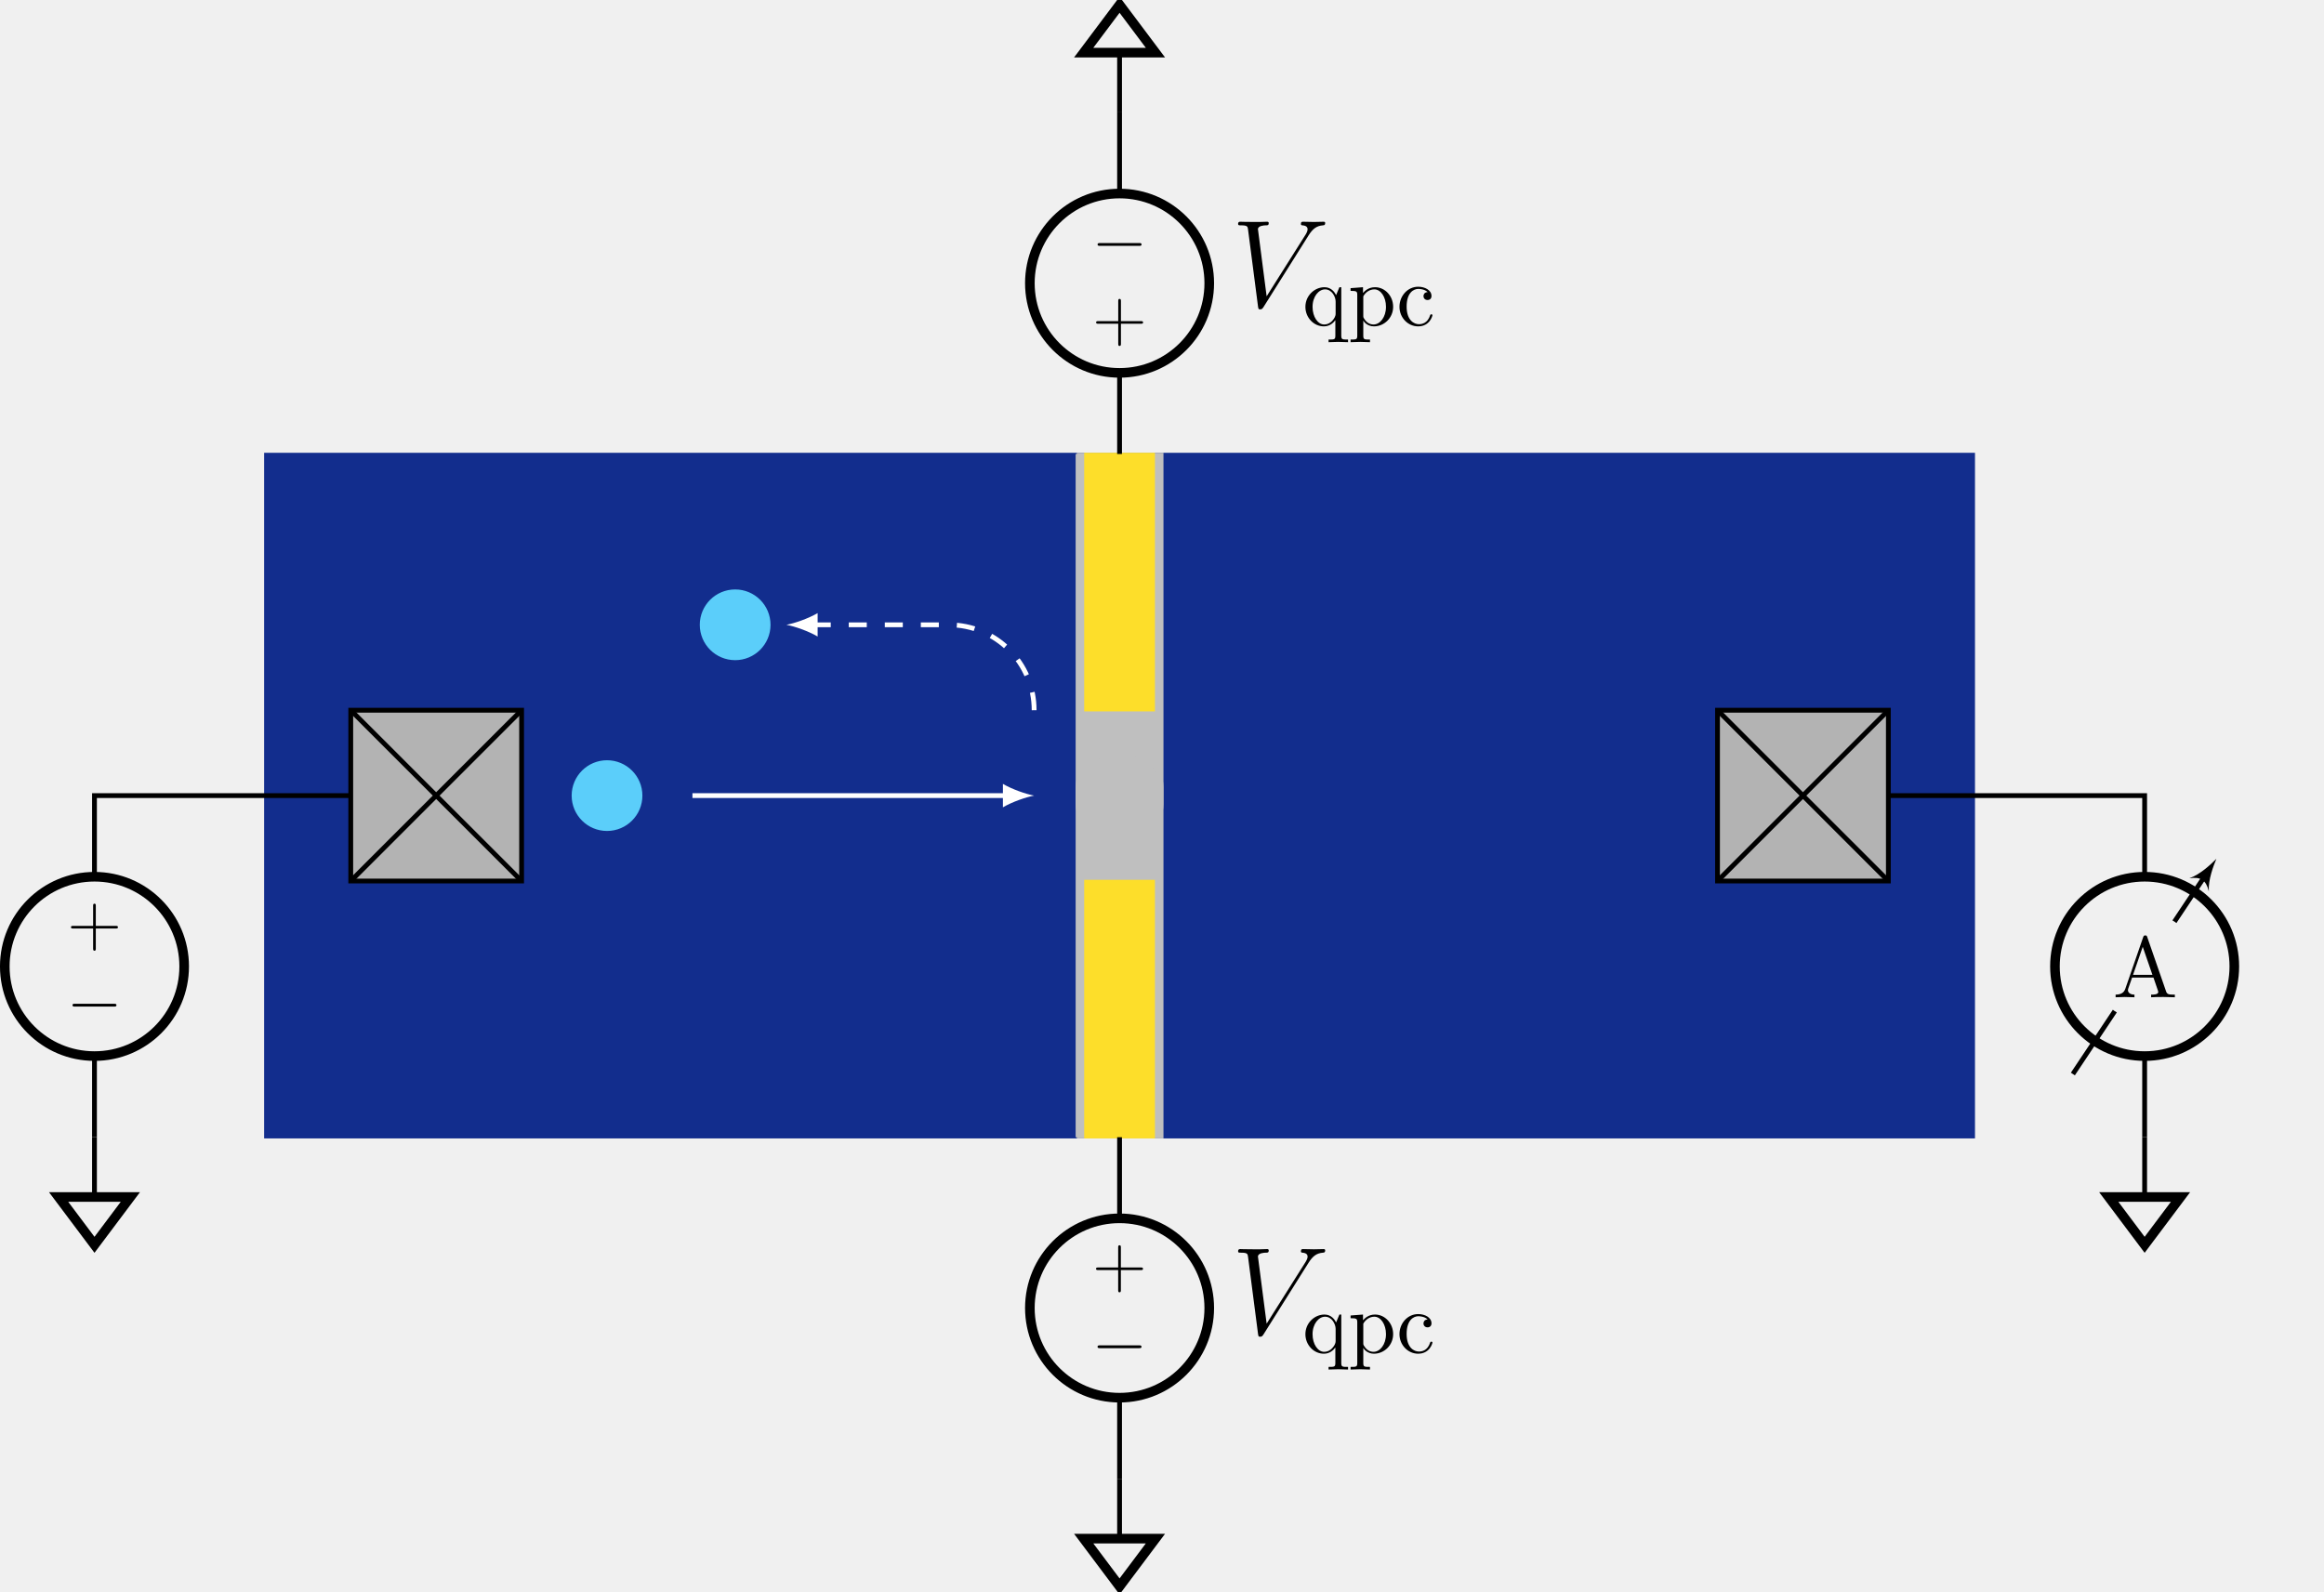
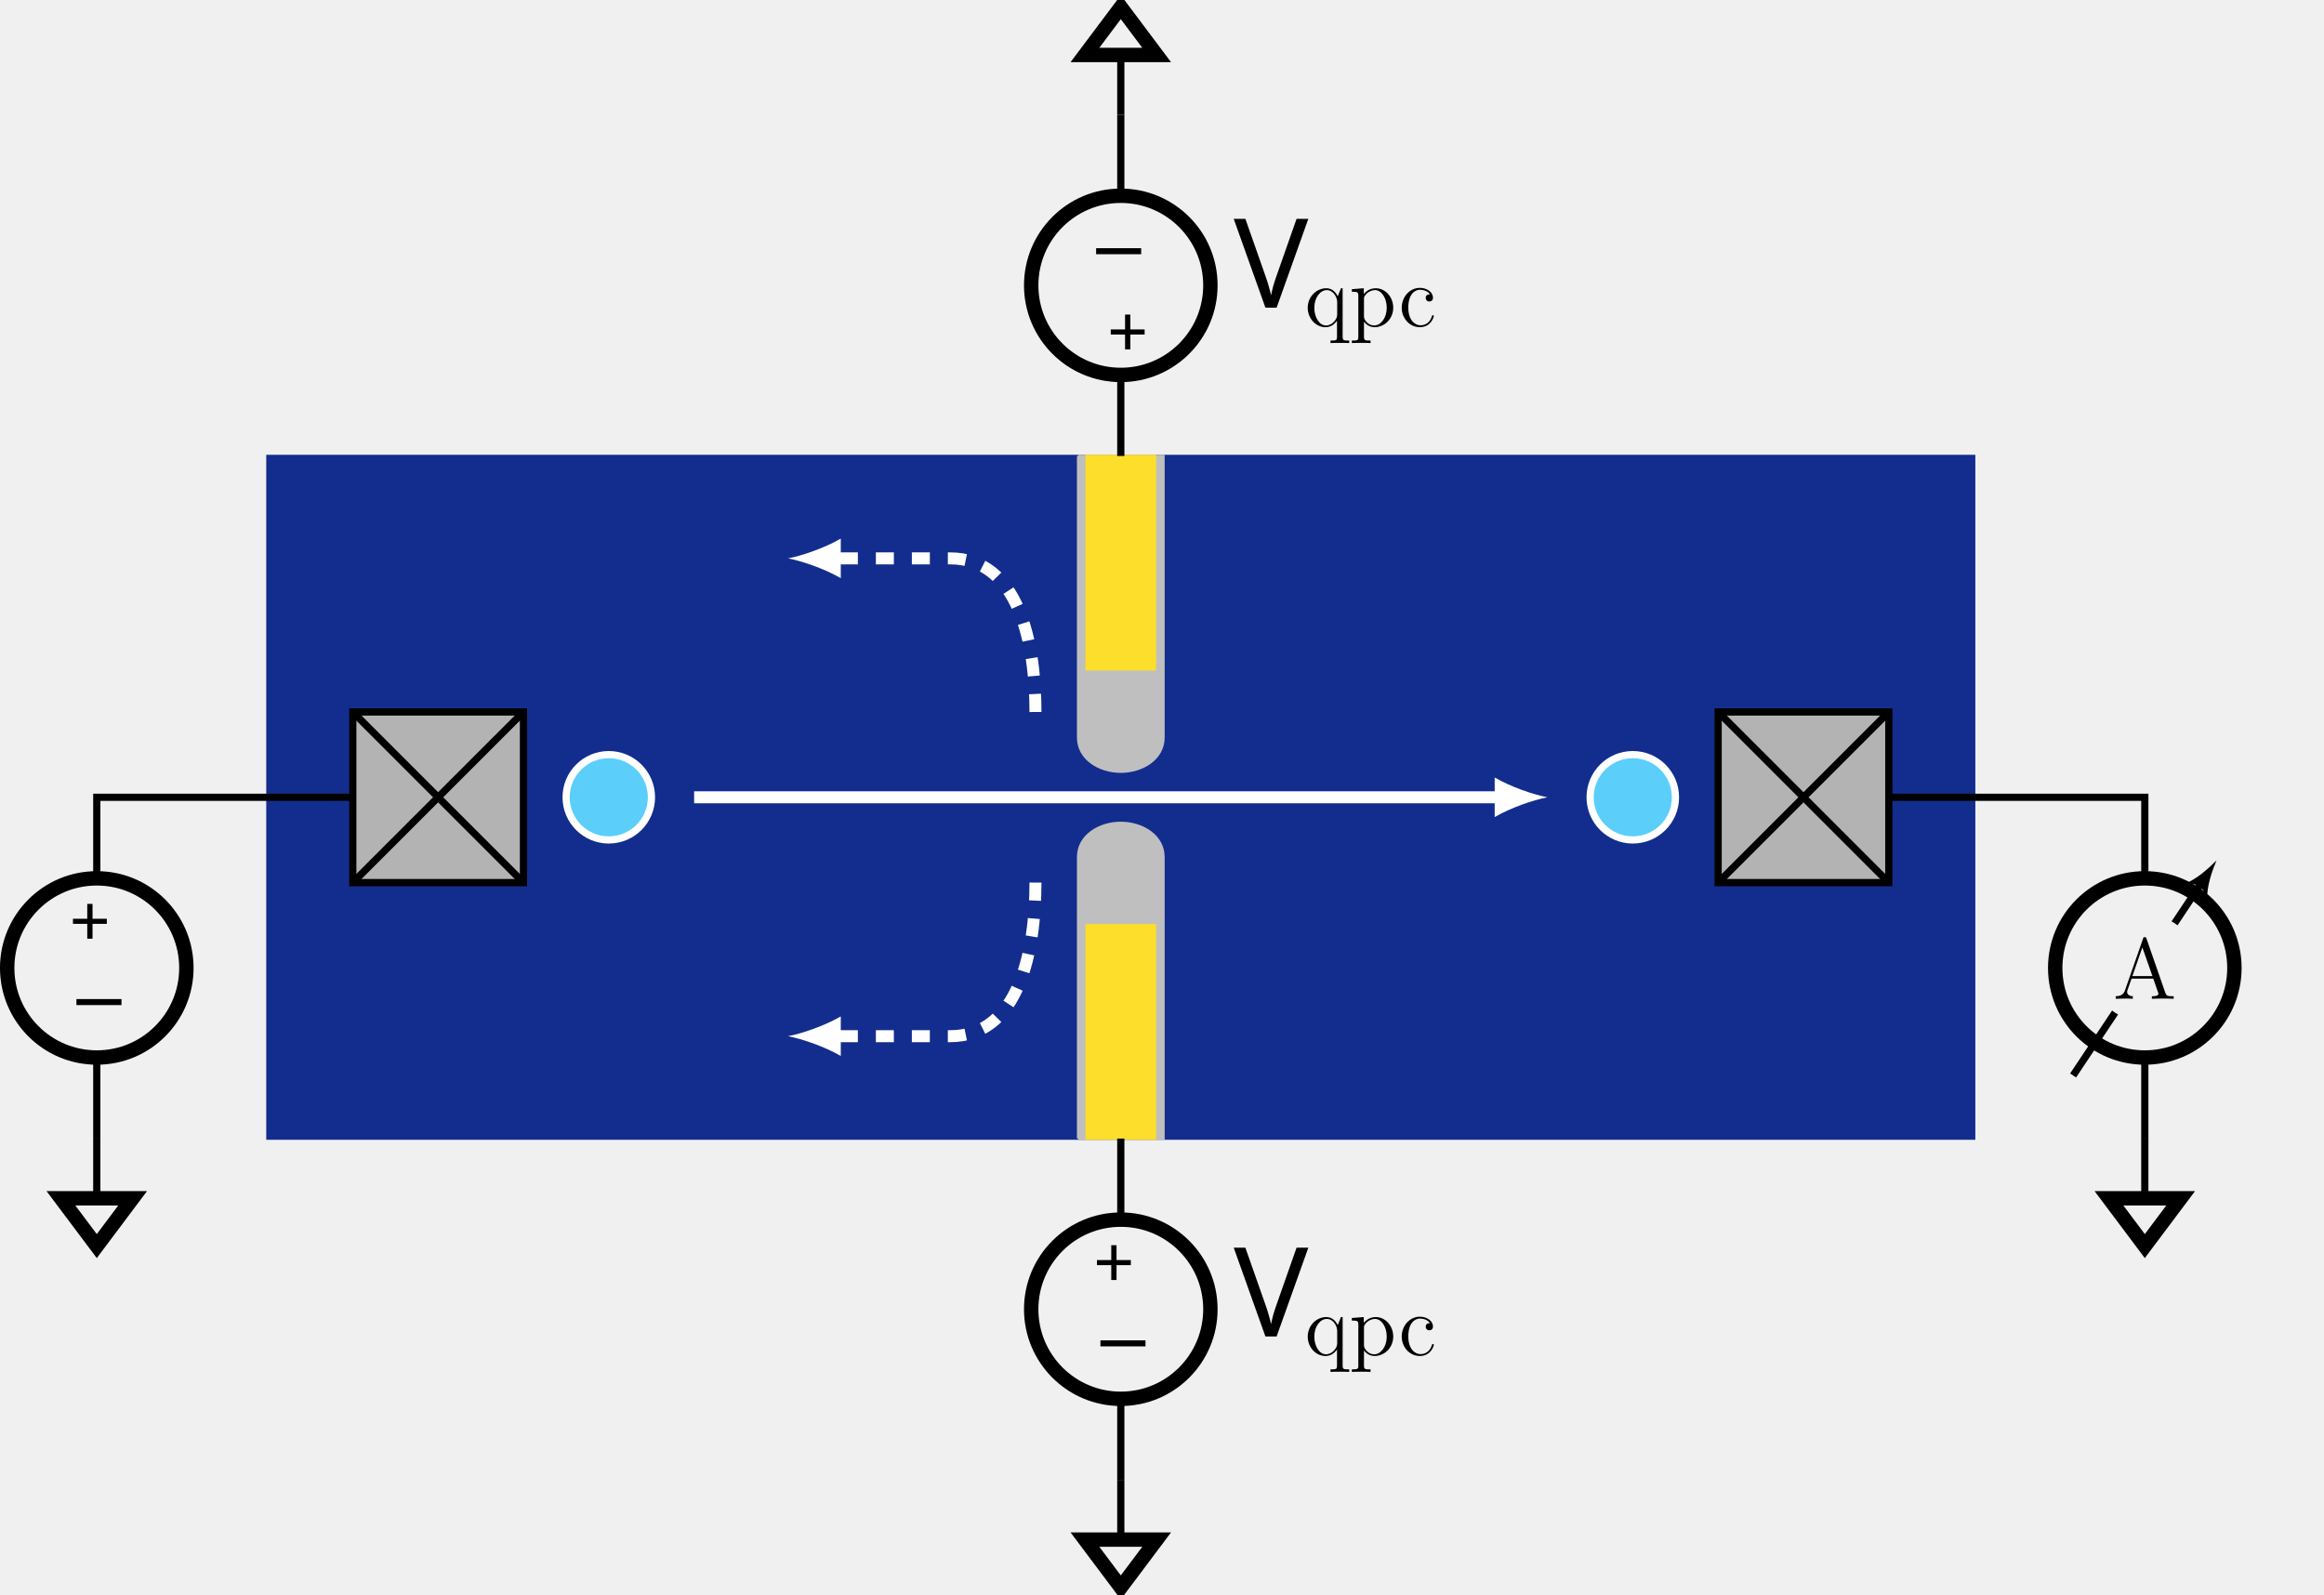
- <svg xmlns="http://www.w3.org/2000/svg" version="1.1" id="svg1" width="514.133" height="352.109" viewBox="0 0 514.133 352.109">
-   <defs id="defs1">
-     <clipPath clipPathUnits="userSpaceOnUse" id="clipPath19">
-       <path d="m 140.316,-58.111 h 59.529 V 1.418 H 140.316 Z m 29.764,38.694 c -4.932,0 -8.929,-3.998 -8.929,-8.929 0,-4.932 3.998,-8.929 8.929,-8.929 4.932,0 8.929,3.998 8.929,8.929 0,4.932 -3.998,8.929 -8.929,8.929 z" transform="translate(2.5000001e-6)" clip-rule="evenodd" id="path19" />
-     </clipPath>
-     <clipPath clipPathUnits="userSpaceOnUse" id="clipPath21">
-       <path d="m 140.316,-58.111 h 59.529 V 1.418 H 140.316 Z m 29.764,38.694 c -4.932,0 -8.929,-3.998 -8.929,-8.929 0,-4.932 3.998,-8.929 8.929,-8.929 4.932,0 8.929,3.998 8.929,8.929 0,4.932 -3.998,8.929 -8.929,8.929 z" transform="matrix(0.5547165,-0.8320898,0.8320898,0.5547165,-89.11548,157.2472)" clip-rule="evenodd" id="path21" />
+ <svg xmlns="http://www.w3.org/2000/svg" version="1.1" id="svg2" xml:space="preserve" width="514.665" height="353.172" viewBox="0 0 514.665 353.172">
+   <defs id="defs6">
+     <clipPath clipPathUnits="userSpaceOnUse" id="clipPath152">
+       <path d="m 140.316,-58.111 h 59.529 V 1.418 H 140.316 Z m 29.764,38.694 c -4.932,0 -8.929,-3.998 -8.929,-8.929 0,-4.932 3.998,-8.929 8.929,-8.929 4.932,0 8.929,3.998 8.929,8.929 0,4.932 -3.998,8.929 -8.929,8.929 z" clip-rule="evenodd" id="path150" />
    </clipPath>
  </defs>
-   <g id="g1">
-     <path id="path1" d="M -141.734,-56.694 V 56.694 H 141.734 V -56.694 Z" style="fill:#122d8d;fill-opacity:1;fill-rule:nonzero;stroke:#122d8d;stroke-width:0.399;stroke-linecap:butt;stroke-linejoin:miter;stroke-miterlimit:10;stroke-dasharray:none;stroke-opacity:1" transform="matrix(1.333333,0,0,-1.333333,247.6773,176.0547)" />
-     <path id="path2" d="M -127.561,-14.173 V 14.173 h 28.347 v -28.347 z" style="fill:#b3b3b3;fill-opacity:1;fill-rule:nonzero;stroke:#000000;stroke-width:0.797;stroke-linecap:butt;stroke-linejoin:miter;stroke-miterlimit:10;stroke-dasharray:none;stroke-opacity:1" transform="matrix(1.333333,0,0,-1.333333,247.6773,176.0547)" />
-     <path id="path3" d="M 127.561,-14.173 V 14.173 h -28.347 v -28.347 z" style="fill:#b3b3b3;fill-opacity:1;fill-rule:nonzero;stroke:#000000;stroke-width:0.797;stroke-linecap:butt;stroke-linejoin:miter;stroke-miterlimit:10;stroke-dasharray:none;stroke-opacity:1" transform="matrix(1.333333,0,0,-1.333333,247.6773,176.0547)" />
-     <path id="path4" d="m -127.561,-14.173 28.347,28.347 m -28.347,-1e-5 28.347,-28.347" style="fill:none;stroke:#000000;stroke-width:0.797;stroke-linecap:butt;stroke-linejoin:miter;stroke-miterlimit:10;stroke-dasharray:none;stroke-opacity:1" transform="matrix(1.333333,0,0,-1.333333,247.6773,176.0547)" />
-     <path id="path5" d="M 127.561,-14.173 99.214,14.173 m 28.347,-1e-5 -28.347,-28.347" style="fill:none;stroke:#000000;stroke-width:0.797;stroke-linecap:butt;stroke-linejoin:miter;stroke-miterlimit:10;stroke-dasharray:none;stroke-opacity:1" transform="matrix(1.333333,0,0,-1.333333,247.6773,176.0547)" />
-     <path id="path6" d="M -7.087,56.694 V -1.417 c 0,-3.551 3.536,-5.669 7.087,-5.669 3.551,0 7.087,2.118 7.087,5.669 V 56.694 H -7.087" style="fill:#bfbfbf;fill-opacity:1;fill-rule:nonzero;stroke:#bfbfbf;stroke-width:0.399;stroke-linecap:butt;stroke-linejoin:miter;stroke-miterlimit:10;stroke-dasharray:none;stroke-opacity:1" transform="matrix(1.333333,0,0,-1.333333,247.6773,176.0547)" />
-     <path id="path7" d="M -7.087,-56.694 V 1.417 c 0,3.551 3.536,5.669 7.087,5.669 3.551,0 7.087,-2.118 7.087,-5.669 V -56.694 H -7.087" style="fill:#bfbfbf;fill-opacity:1;fill-rule:nonzero;stroke:#bfbfbf;stroke-width:0.399;stroke-linecap:butt;stroke-linejoin:miter;stroke-miterlimit:10;stroke-dasharray:none;stroke-opacity:1" transform="matrix(1.333333,0,0,-1.333333,247.6773,176.0547)" />
-     <path id="path8" d="M -5.669,56.694 V 14.173 H 5.669 v 42.52 z" style="fill:#fdde2a;fill-opacity:1;fill-rule:nonzero;stroke:#fdde2a;stroke-width:0.399;stroke-linecap:butt;stroke-linejoin:miter;stroke-miterlimit:10;stroke-dasharray:none;stroke-opacity:1" transform="matrix(1.333333,0,0,-1.333333,247.6773,176.0547)" />
-     <path id="path9" d="M -5.669,-56.694 V -14.173 H 5.669 v -42.52 z" style="fill:#fdde2a;fill-opacity:1;fill-rule:nonzero;stroke:#fdde2a;stroke-width:0.399;stroke-linecap:butt;stroke-linejoin:miter;stroke-miterlimit:10;stroke-dasharray:none;stroke-opacity:1" transform="matrix(1.333333,0,0,-1.333333,247.6773,176.0547)" />
-     <path id="path10" d="m -127.561,0 h -42.52 l 1e-5,-13.465 m 0,-29.764 -1e-5,-13.465" style="fill:none;stroke:#000000;stroke-width:0.797;stroke-linecap:butt;stroke-linejoin:miter;stroke-miterlimit:10;stroke-dasharray:none;stroke-opacity:1" transform="matrix(1.333333,0,0,-1.333333,247.6773,176.0547)" />
-     <path id="path11" d="m -155.199,-28.347 c 0,8.219 -6.663,14.882 -14.882,14.882 -8.219,0 -14.882,-6.663 -14.882,-14.882 0,-8.219 6.663,-14.882 14.882,-14.882 8.219,0 14.882,6.663 14.882,14.882 z" style="fill:none;stroke:#000000;stroke-width:1.594;stroke-linecap:butt;stroke-linejoin:miter;stroke-miterlimit:10;stroke-dasharray:none;stroke-opacity:1" transform="matrix(1.333333,0,0,-1.333333,247.6773,176.0547)" />
-     <path id="path12" d="m 7.875,-2.754 c 0.211,0 0.422,0 0.422,-0.234 0,-0.234 -0.211,-0.234 -0.422,-0.234 h -6.469 c -0.199,0 -0.41,0 -0.41,0.234 0,0.234 0.211,0.234 0.41,0.234 z m 0,0" style="fill:#000000;fill-opacity:1;fill-rule:nonzero;stroke:none" aria-label="−" transform="matrix(1.333333,0,0,1.333333,14.70667,226.4107)" />
-     <path id="path13" d="m 4.769,-2.765 h 3.305 c 0.164,0 0.375,0 0.375,-0.211 0,-0.223 -0.199,-0.223 -0.375,-0.223 H 4.769 v -3.305 c 0,-0.164 0,-0.387 -0.211,-0.387 -0.234,0 -0.234,0.211 -0.234,0.387 v 3.305 H 1.031 c -0.176,0 -0.387,0 -0.387,0.211 0,0.223 0.199,0.223 0.387,0.223 h 3.293 v 3.305 c 0,0.164 0,0.387 0.223,0.387 0.223,0 0.223,-0.211 0.223,-0.387 z m 0,0" style="fill:#000000;fill-opacity:1;fill-rule:nonzero;stroke:none" aria-label="+" transform="matrix(1.333333,0,0,1.333333,14.836,209.148)" />
-     <path id="path14" d="m -170.081,-56.694 v -9.921" style="fill:none;stroke:#000000;stroke-width:0.797;stroke-linecap:butt;stroke-linejoin:miter;stroke-miterlimit:10;stroke-dasharray:none;stroke-opacity:1" transform="matrix(1.333333,0,0,-1.333333,247.6773,176.0547)" />
-     <path id="path15" d="m -176.034,-66.615 h 11.906 l -5.953,-7.937 z" style="fill:none;stroke:#000000;stroke-width:1.594;stroke-linecap:butt;stroke-linejoin:miter;stroke-miterlimit:10;stroke-dasharray:none;stroke-opacity:1" transform="matrix(1.333333,0,0,-1.333333,247.6773,176.0547)" />
-     <path id="path16" d="m 127.561,0 h 42.52 l -1e-5,-13.465 m 0,-29.764 1e-5,-13.465" style="fill:none;stroke:#000000;stroke-width:0.797;stroke-linecap:butt;stroke-linejoin:miter;stroke-miterlimit:10;stroke-dasharray:none;stroke-opacity:1" transform="matrix(1.333333,0,0,-1.333333,247.6773,176.0547)" />
-     <path id="path17" d="m 184.963,-28.347 c 0,8.219 -6.663,14.882 -14.882,14.882 -8.219,0 -14.882,-6.663 -14.882,-14.882 0,-8.219 6.663,-14.882 14.882,-14.882 8.219,0 14.882,6.663 14.882,14.882 z" style="fill:none;stroke:#000000;stroke-width:1.594;stroke-linecap:butt;stroke-linejoin:miter;stroke-miterlimit:10;stroke-dasharray:none;stroke-opacity:1" transform="matrix(1.333333,0,0,-1.333333,247.6773,176.0547)" />
-     <path id="path18" d="m 158.175,-46.205 22.087,33.131" style="fill:none;stroke:#000000;stroke-width:0.797;stroke-linecap:butt;stroke-linejoin:miter;stroke-miterlimit:10;stroke-dasharray:none;stroke-opacity:1" transform="matrix(1.333333,0,0,-1.333333,247.6773,176.0547)" clip-path="url(#clipPath19)" />
-     <path id="path20" d="m 3.108,0 c -1.295,0.259 -3.626,0.777 -5.181,1.943 1.295,-1.425 1.295,-2.461 0,-3.885 C -0.518,-0.777 1.813,-0.259 3.108,0 Z" style="fill:#000000;fill-opacity:1;fill-rule:evenodd;stroke:none" transform="matrix(0.73956,-1.10936,-1.10936,-0.73956,488.0273,193.4872)" clip-path="url(#clipPath21)" />
-     <text id="text21" xml:space="preserve" transform="matrix(1.333333,0,0,1.333333,467.428,220.6787)">
-       <tspan id="tspan21" style="font-variant:normal;font-weight:normal;font-size:14.346px;font-family:'Latin Modern Roman';writing-mode:lr-tb;fill:#000000;fill-opacity:1;fill-rule:nonzero;stroke:none" x="0" y="0">A</tspan>
-     </text>
-     <path id="path22" d="m 170.081,-56.694 v -9.921" style="fill:none;stroke:#000000;stroke-width:0.797;stroke-linecap:butt;stroke-linejoin:miter;stroke-miterlimit:10;stroke-dasharray:none;stroke-opacity:1" transform="matrix(1.333333,0,0,-1.333333,247.6773,176.0547)" />
-     <path id="path23" d="m 164.128,-66.615 h 11.906 l -5.953,-7.937 z" style="fill:none;stroke:#000000;stroke-width:1.594;stroke-linecap:butt;stroke-linejoin:miter;stroke-miterlimit:10;stroke-dasharray:none;stroke-opacity:1" transform="matrix(1.333333,0,0,-1.333333,247.6773,176.0547)" />
-     <path id="path24" d="m -70.867,0 h 52.031" style="fill:none;stroke:#ffffff;stroke-width:0.797;stroke-linecap:butt;stroke-linejoin:miter;stroke-miterlimit:10;stroke-dasharray:none;stroke-opacity:1" transform="matrix(1.333333,0,0,-1.333333,247.6773,176.0547)" />
-     <path id="path25" d="M 4.662,0 C 3.281,0.259 1.036,1.036 -0.518,1.943 V -1.943 C 1.036,-1.036 3.281,-0.259 4.662,0" style="fill:#ffffff;fill-opacity:1;fill-rule:nonzero;stroke:none" transform="matrix(1.333333,0,0,-1.333333,222.5628,176.0547)" />
-     <path id="path26" d="m -79.371,0 c 0,3.131 -2.538,5.669 -5.669,5.669 -3.131,0 -5.669,-2.538 -5.669,-5.669 0,-3.131 2.538,-5.669 5.669,-5.669 3.131,0 5.669,2.538 5.669,5.669 z" style="fill:#5bcefa;fill-opacity:1;fill-rule:nonzero;stroke:#5bcefa;stroke-width:0.399;stroke-linecap:butt;stroke-linejoin:miter;stroke-miterlimit:10;stroke-dasharray:none;stroke-opacity:1" transform="matrix(1.333333,0,0,-1.333333,247.6773,176.0547)" />
-     <path id="path27" d="m -14.173,14.173 c 0,7.848 -6.325,14.173 -14.173,14.173 H -50.614" style="fill:none;stroke:#ffffff;stroke-width:0.797;stroke-linecap:butt;stroke-linejoin:miter;stroke-miterlimit:10;stroke-dasharray:2.989, 2.989;stroke-dashoffset:0;stroke-opacity:1" transform="matrix(1.333333,0,0,-1.333333,247.6773,176.0547)" />
-     <path id="path28" d="M 4.662,0 C 3.281,0.259 1.036,1.036 -0.518,1.943 V -1.943 C 1.036,-1.036 3.281,-0.259 4.662,0" style="fill:#ffffff;fill-opacity:1;fill-rule:nonzero;stroke:none" transform="matrix(-1.333333,0,0,1.333333,180.1924,138.2589)" />
-     <path id="path29" d="m -58.111,28.347 c 0,3.131 -2.538,5.669 -5.669,5.669 -3.131,0 -5.669,-2.538 -5.669,-5.669 0,-3.131 2.538,-5.669 5.669,-5.669 3.131,0 5.669,2.538 5.669,5.669 z" style="fill:#5bcefa;fill-opacity:1;fill-rule:nonzero;stroke:#5bcefa;stroke-width:0.399;stroke-linecap:butt;stroke-linejoin:miter;stroke-miterlimit:10;stroke-dasharray:none;stroke-opacity:1" transform="matrix(1.333333,0,0,-1.333333,247.6773,176.0547)" />
-     <path id="path30" d="m 0,56.694 v 13.465 m 0,29.764 v 13.465" style="fill:none;stroke:#000000;stroke-width:0.797;stroke-linecap:butt;stroke-linejoin:miter;stroke-miterlimit:10;stroke-dasharray:none;stroke-opacity:1" transform="matrix(1.333333,0,0,-1.333333,247.6773,176.0547)" />
-     <path id="path31" d="m 12.785,-11.812 c 0.703,-1.125 1.348,-1.617 2.402,-1.699 0.199,-0.023 0.375,-0.023 0.375,-0.387 0,-0.094 -0.047,-0.211 -0.234,-0.211 -0.375,0 -1.254,0.035 -1.629,0.035 -0.598,0 -1.219,-0.035 -1.805,-0.035 -0.164,0 -0.363,0 -0.363,0.387 0,0.188 0.188,0.211 0.27,0.211 0.762,0.059 0.844,0.434 0.844,0.68 0,0.316 -0.293,0.785 -0.305,0.809 L 5.847,-1.734 4.406,-12.867 c 0,-0.598 1.066,-0.645 1.301,-0.645 0.305,0 0.492,0 0.492,-0.387 0,-0.211 -0.223,-0.211 -0.293,-0.211 -0.352,0 -0.762,0.035 -1.113,0.035 H 3.632 c -1.5,0 -2.121,-0.035 -2.145,-0.035 -0.129,0 -0.375,0 -0.375,0.375 0,0.223 0.152,0.223 0.48,0.223 1.055,0 1.113,0.188 1.172,0.703 l 1.652,12.75 c 0.07,0.434 0.07,0.492 0.352,0.492 0.246,0 0.352,-0.059 0.562,-0.387 z m 0,0" style="fill:#000000;fill-opacity:1;fill-rule:nonzero;stroke:none" aria-label="V" transform="matrix(1.333333,0,0,1.333333,272.4187,67.87867)" />
-     <text id="text31" xml:space="preserve" transform="matrix(1.333333,0,0,1.333333,288.1453,72.012)">
-       <tspan id="tspan31" style="font-variant:normal;font-weight:normal;font-size:14.346px;font-family:'Latin Modern Roman';writing-mode:lr-tb;fill:#000000;fill-opacity:1;fill-rule:nonzero;stroke:none" x="0" y="0">qp</tspan>
-     </text>
-     <text id="text32" xml:space="preserve" transform="matrix(1.333333,0,0,1.333333,308.9569,72.012)">
-       <tspan id="tspan32" style="font-variant:normal;font-weight:normal;font-size:14.346px;font-family:'Latin Modern Roman';writing-mode:lr-tb;fill:#000000;fill-opacity:1;fill-rule:nonzero;stroke:none" x="0" y="0">c</tspan>
-     </text>
-     <path id="path32" d="m -14.882,85.04 c 0,-8.219 6.663,-14.882 14.882,-14.882 8.219,0 14.882,6.663 14.882,14.882 0,8.219 -6.663,14.882 -14.882,14.882 -8.219,0 -14.882,-6.663 -14.882,-14.882 z" style="fill:none;stroke:#000000;stroke-width:1.594;stroke-linecap:butt;stroke-linejoin:miter;stroke-miterlimit:10;stroke-dasharray:none;stroke-opacity:1" transform="matrix(1.333333,0,0,-1.333333,247.6773,176.0547)" />
-     <path id="path33" d="m 7.876,-2.755 c 0.211,0 0.422,0 0.422,-0.234 0,-0.234 -0.211,-0.234 -0.422,-0.234 H 1.407 c -0.199,0 -0.41,0 -0.41,0.234 0,0.234 0.211,0.234 0.41,0.234 z m 0,0" style="fill:#000000;fill-opacity:1;fill-rule:nonzero;stroke:none" aria-label="−" transform="matrix(-1.333333,0,0,-1.333333,253.876,50.108)" />
-     <path id="path34" d="m 4.77,-2.766 h 3.305 c 0.164,0 0.375,0 0.375,-0.211 0,-0.223 -0.199,-0.223 -0.375,-0.223 H 4.77 v -3.305 c 0,-0.164 0,-0.387 -0.211,-0.387 -0.234,0 -0.234,0.211 -0.234,0.387 v 3.305 H 1.032 c -0.176,0 -0.387,0 -0.387,0.211 0,0.223 0.199,0.223 0.387,0.223 h 3.293 v 3.305 c 0,0.164 0,0.387 0.223,0.387 0.223,0 0.223,-0.211 0.223,-0.387 z m 0,0" style="fill:#000000;fill-opacity:1;fill-rule:nonzero;stroke:none" aria-label="+" transform="matrix(-1.333333,0,0,-1.333333,253.7467,67.37067)" />
-     <path id="path35" d="m 0,113.387 v 9.921" style="fill:none;stroke:#000000;stroke-width:0.797;stroke-linecap:butt;stroke-linejoin:miter;stroke-miterlimit:10;stroke-dasharray:none;stroke-opacity:1" transform="matrix(1.333333,0,0,-1.333333,247.6773,176.0547)" />
-     <path id="path36" d="M 5.953,123.309 H -5.953 L 0,131.246 Z" style="fill:none;stroke:#000000;stroke-width:1.594;stroke-linecap:butt;stroke-linejoin:miter;stroke-miterlimit:10;stroke-dasharray:none;stroke-opacity:1" transform="matrix(1.333333,0,0,-1.333333,247.6773,176.0547)" />
-     <path id="path37" d="m 0,-56.694 v -13.465 m 0,-29.764 v -13.465" style="fill:none;stroke:#000000;stroke-width:0.797;stroke-linecap:butt;stroke-linejoin:miter;stroke-miterlimit:10;stroke-dasharray:none;stroke-opacity:1" transform="matrix(1.333333,0,0,-1.333333,247.6773,176.0547)" />
-     <path id="path38" d="m 12.785,-11.811 c 0.703,-1.125 1.348,-1.617 2.402,-1.699 0.199,-0.023 0.375,-0.023 0.375,-0.387 0,-0.094 -0.047,-0.211 -0.234,-0.211 -0.375,0 -1.254,0.035 -1.629,0.035 -0.598,0 -1.219,-0.035 -1.805,-0.035 -0.164,0 -0.363,0 -0.363,0.387 0,0.188 0.188,0.211 0.27,0.211 0.762,0.059 0.844,0.434 0.844,0.68 0,0.316 -0.293,0.785 -0.305,0.809 L 5.847,-1.733 4.406,-12.866 c 0,-0.598 1.066,-0.645 1.301,-0.645 0.305,0 0.492,0 0.492,-0.387 0,-0.211 -0.223,-0.211 -0.293,-0.211 -0.352,0 -0.762,0.035 -1.113,0.035 H 3.632 c -1.5,0 -2.121,-0.035 -2.145,-0.035 -0.129,0 -0.375,0 -0.375,0.375 0,0.223 0.152,0.223 0.48,0.223 1.055,0 1.113,0.188 1.172,0.703 l 1.652,12.75 c 0.07,0.434 0.07,0.492 0.352,0.492 0.246,0 0.352,-0.059 0.562,-0.387 z m 0,0" style="fill:#000000;fill-opacity:1;fill-rule:nonzero;stroke:none" aria-label="V" transform="matrix(1.333333,0,0,1.333333,272.4187,295.2133)" />
-     <text id="text38" xml:space="preserve" transform="matrix(1.333333,0,0,1.333333,288.1453,299.3453)">
-       <tspan id="tspan38" style="font-variant:normal;font-weight:normal;font-size:14.346px;font-family:'Latin Modern Roman';writing-mode:lr-tb;fill:#000000;fill-opacity:1;fill-rule:nonzero;stroke:none" x="0" y="0">qp</tspan>
-     </text>
-     <text id="text39" xml:space="preserve" transform="matrix(1.333333,0,0,1.333333,308.9569,299.3453)">
-       <tspan id="tspan39" style="font-variant:normal;font-weight:normal;font-size:14.346px;font-family:'Latin Modern Roman';writing-mode:lr-tb;fill:#000000;fill-opacity:1;fill-rule:nonzero;stroke:none" x="0" y="0">c</tspan>
-     </text>
-     <path id="path39" d="m 14.882,-85.04 c 0,8.219 -6.663,14.882 -14.882,14.882 -8.219,0 -14.882,-6.663 -14.882,-14.882 0,-8.219 6.663,-14.882 14.882,-14.882 8.219,0 14.882,6.663 14.882,14.882 z" style="fill:none;stroke:#000000;stroke-width:1.594;stroke-linecap:butt;stroke-linejoin:miter;stroke-miterlimit:10;stroke-dasharray:none;stroke-opacity:1" transform="matrix(1.333333,0,0,-1.333333,247.6773,176.0547)" />
-     <path id="path40" d="m 7.874,-2.755 c 0.211,0 0.422,0 0.422,-0.234 0,-0.234 -0.211,-0.234 -0.422,-0.234 h -6.469 c -0.199,0 -0.41,0 -0.41,0.234 0,0.234 0.211,0.234 0.41,0.234 z m 0,0" style="fill:#000000;fill-opacity:1;fill-rule:nonzero;stroke:none" aria-label="−" transform="matrix(1.333333,0,0,1.333333,241.4773,302.0013)" />
-     <path id="path41" d="m 4.769,-2.766 h 3.305 c 0.164,0 0.375,0 0.375,-0.211 0,-0.223 -0.199,-0.223 -0.375,-0.223 H 4.769 v -3.305 c 0,-0.164 0,-0.387 -0.211,-0.387 -0.234,0 -0.234,0.211 -0.234,0.387 v 3.305 H 1.03 c -0.176,0 -0.387,0 -0.387,0.211 0,0.223 0.199,0.223 0.387,0.223 h 3.293 v 3.305 c 0,0.164 0,0.387 0.223,0.387 0.223,0 0.223,-0.211 0.223,-0.387 z m 0,0" style="fill:#000000;fill-opacity:1;fill-rule:nonzero;stroke:none" aria-label="+" transform="matrix(1.333333,0,0,1.333333,241.6067,284.7387)" />
-     <path id="path42" d="m 0,-113.387 v -9.921" style="fill:none;stroke:#000000;stroke-width:0.797;stroke-linecap:butt;stroke-linejoin:miter;stroke-miterlimit:10;stroke-dasharray:none;stroke-opacity:1" transform="matrix(1.333333,0,0,-1.333333,247.6773,176.0547)" />
-     <path id="path43" d="M -5.953,-123.309 H 5.953 L 0,-131.246 Z" style="fill:none;stroke:#000000;stroke-width:1.594;stroke-linecap:butt;stroke-linejoin:miter;stroke-miterlimit:10;stroke-dasharray:none;stroke-opacity:1" transform="matrix(1.333333,0,0,-1.333333,247.6773,176.0547)" />
+   <g id="g8" transform="matrix(1.333333,0,0,-1.333333,0,353.172)">
+     <g id="g10" transform="translate(186.156,132.44)">
+       <g id="g12">
+         <g id="g14">
+           <g id="g16">
+             <path d="M -141.734,-56.694 V 56.694 H 141.734 V -56.694 Z" style="fill:#122d8d;fill-opacity:1;fill-rule:nonzero;stroke:#122d8d;stroke-width:0.399;stroke-linecap:butt;stroke-linejoin:miter;stroke-miterlimit:10;stroke-dasharray:none;stroke-opacity:1" id="path18" />
+           </g>
+           <g id="g20">
+             <path d="M -127.561,-14.173 V 14.173 h 28.347 v -28.347 z" style="fill:#b3b3b3;fill-opacity:1;fill-rule:nonzero;stroke:#000000;stroke-width:1.196;stroke-linecap:butt;stroke-linejoin:miter;stroke-miterlimit:10;stroke-dasharray:none;stroke-opacity:1" id="path22" />
+           </g>
+           <g id="g24">
+             <path d="M 127.561,-14.173 V 14.173 h -28.347 v -28.347 z" style="fill:#b3b3b3;fill-opacity:1;fill-rule:nonzero;stroke:#000000;stroke-width:1.196;stroke-linecap:butt;stroke-linejoin:miter;stroke-miterlimit:10;stroke-dasharray:none;stroke-opacity:1" id="path26" />
+           </g>
+           <g id="g28">
+             <path d="m -127.561,-14.173 28.347,28.347 m -28.347,-1e-5 28.347,-28.347" style="fill:none;stroke:#000000;stroke-width:1.196;stroke-linecap:butt;stroke-linejoin:miter;stroke-miterlimit:10;stroke-dasharray:none;stroke-opacity:1" id="path30" />
+           </g>
+           <g id="g32">
+             <path d="M 127.561,-14.173 99.214,14.173 m 28.347,-1e-5 -28.347,-28.347" style="fill:none;stroke:#000000;stroke-width:1.196;stroke-linecap:butt;stroke-linejoin:miter;stroke-miterlimit:10;stroke-dasharray:none;stroke-opacity:1" id="path34" />
+           </g>
+           <g id="g36">
+             <path d="M -7.087,56.694 V 9.922 c 0,-3.551 3.536,-5.669 7.087,-5.669 3.551,0 7.087,2.118 7.087,5.669 V 56.694 H -7.087" style="fill:#bfbfbf;fill-opacity:1;fill-rule:nonzero;stroke:#bfbfbf;stroke-width:0.399;stroke-linecap:butt;stroke-linejoin:miter;stroke-miterlimit:10;stroke-dasharray:none;stroke-opacity:1" id="path38" />
+           </g>
+           <g id="g40">
+             <path d="m -7.087,-56.694 v 46.772 c 0,3.551 3.536,5.669 7.087,5.669 3.551,0 7.087,-2.118 7.087,-5.669 V -56.694 H -7.087" style="fill:#bfbfbf;fill-opacity:1;fill-rule:nonzero;stroke:#bfbfbf;stroke-width:0.399;stroke-linecap:butt;stroke-linejoin:miter;stroke-miterlimit:10;stroke-dasharray:none;stroke-opacity:1" id="path42" />
+           </g>
+           <g id="g44">
+             <path d="M -5.669,56.694 V 21.26 H 5.669 v 35.434 z" style="fill:#fdde2a;fill-opacity:1;fill-rule:nonzero;stroke:#fdde2a;stroke-width:0.399;stroke-linecap:butt;stroke-linejoin:miter;stroke-miterlimit:10;stroke-dasharray:none;stroke-opacity:1" id="path46" />
+           </g>
+           <g id="g48">
+             <path d="m -5.669,-56.694 v 35.434 H 5.669 v -35.434 z" style="fill:#fdde2a;fill-opacity:1;fill-rule:nonzero;stroke:#fdde2a;stroke-width:0.399;stroke-linecap:butt;stroke-linejoin:miter;stroke-miterlimit:10;stroke-dasharray:none;stroke-opacity:1" id="path50" />
+           </g>
+           <g id="g52">
+             <path d="m -127.561,0 h -42.52 l 1e-5,-13.465 m 0,-29.764 -1e-5,-13.465" style="fill:none;stroke:#000000;stroke-width:1.196;stroke-linecap:butt;stroke-linejoin:miter;stroke-miterlimit:10;stroke-dasharray:none;stroke-opacity:1" id="path54" />
+             <g id="g56" />
+             <g id="g58" />
+             <g id="g60">
+               <path d="m -155.199,-28.347 c 0,8.219 -6.663,14.882 -14.882,14.882 -8.219,0 -14.882,-6.663 -14.882,-14.882 0,-8.219 6.663,-14.882 14.882,-14.882 8.219,0 14.882,6.663 14.882,14.882 z" style="fill:none;stroke:#000000;stroke-width:2.391;stroke-linecap:butt;stroke-linejoin:miter;stroke-miterlimit:10;stroke-dasharray:none;stroke-opacity:1" id="path62" />
+               <g id="g64" transform="translate(-174.728,-37.768)">
+                 <g id="g66" transform="translate(-11.428,-94.672)">
+                   <text transform="matrix(1,0,0,-1,11.428,94.672)" style="font-variant:normal;font-weight:normal;font-size:11.955px;font-family:CMSY10;-inkscape-font-specification:CMSY10;writing-mode:lr-tb;fill:#000000;fill-opacity:1;fill-rule:nonzero;stroke:none" id="text70">
+                     <tspan x="0" y="0" id="tspan68">−</tspan>
+                   </text>
+                   <g id="g72" transform="translate(11.428,94.672)" />
+                 </g>
+                 <g id="g74" transform="translate(174.728,37.768)" />
+               </g>
+               <g id="g76" transform="translate(-174.631,-24.82)">
+                 <g id="g78" transform="translate(-11.525,-107.62)">
+                   <text transform="matrix(1,0,0,-1,11.525,107.62)" style="font-variant:normal;font-weight:normal;font-size:11.955px;font-family:CMR12;-inkscape-font-specification:CMR12;writing-mode:lr-tb;fill:#000000;fill-opacity:1;fill-rule:nonzero;stroke:none" id="text82">
+                     <tspan x="0" y="0" id="tspan80">+</tspan>
+                   </text>
+                   <g id="g84" transform="translate(11.525,107.62)" />
+                 </g>
+                 <g id="g86" transform="translate(174.631,24.82)" />
+               </g>
+               <g id="g88" transform="rotate(-90,-99.213,70.866)">
+                 <g id="g90" />
+                 <g id="g92" transform="translate(170.079,28.347)" />
+               </g>
+             </g>
+             <g id="g94" />
+             <g id="g96" />
+             <g id="g98" />
+             <g id="g100" />
+             <g id="g102" />
+             <g id="g104" />
+             <g id="g106" />
+             <g id="g108" />
+             <g id="g110" />
+             <g id="g112" />
+             <g id="g114" />
+             <g id="g116">
+               <g id="g118" transform="translate(-170.079,-56.693)">
+                 <g id="g120" />
+                 <g id="g122" transform="translate(170.079,56.693)" />
+               </g>
+               <g id="g124">
+                 <g id="g126">
+                   <path d="m -170.081,-56.694 v -9.921" style="fill:none;stroke:#000000;stroke-width:1.196;stroke-linecap:butt;stroke-linejoin:miter;stroke-miterlimit:10;stroke-dasharray:none;stroke-opacity:1" id="path128" />
+                   <path d="m -176.034,-66.615 h 11.906 l -5.953,-7.937 z" style="fill:none;stroke:#000000;stroke-width:2.391;stroke-linecap:butt;stroke-linejoin:miter;stroke-miterlimit:10;stroke-dasharray:none;stroke-opacity:1" id="path130" />
+                 </g>
+               </g>
+             </g>
+           </g>
+           <g id="g132">
+             <path d="m 127.561,0 h 42.52 l -1e-5,-13.465 m 0,-29.764 1e-5,-13.465" style="fill:none;stroke:#000000;stroke-width:1.196;stroke-linecap:butt;stroke-linejoin:miter;stroke-miterlimit:10;stroke-dasharray:none;stroke-opacity:1" id="path134" />
+             <g id="g136" />
+             <g id="g138" />
+             <g id="g140">
+               <path d="m 184.963,-28.347 c 0,8.219 -6.663,14.882 -14.882,14.882 -8.219,0 -14.882,-6.663 -14.882,-14.882 0,-8.219 6.663,-14.882 14.882,-14.882 8.219,0 14.882,6.663 14.882,14.882 z" style="fill:none;stroke:#000000;stroke-width:2.391;stroke-linecap:butt;stroke-linejoin:miter;stroke-miterlimit:10;stroke-dasharray:none;stroke-opacity:1" id="path142" />
+               <g id="g144">
+                 <g id="g146">
+                   <g id="g148" clip-path="url(#clipPath152)">
+                     <path d="M 158.175,-46.205 179.865,-13.671" style="fill:none;stroke:#000000;stroke-width:1.196;stroke-linecap:butt;stroke-linejoin:miter;stroke-miterlimit:10;stroke-dasharray:none;stroke-opacity:1" id="path154" />
+                     <g id="g156" transform="matrix(0.55467,0.83202,-0.83202,0.55467,179.8646,-13.67131)">
+                       <g id="g158">
+                         <path d="m 3.826,0 c -1.594,0.319 -4.463,0.956 -6.376,2.391 1.594,-1.753 1.594,-3.029 0,-4.782 C -0.638,-0.956 2.232,-0.319 3.826,0 Z" style="fill:#000000;fill-opacity:1;fill-rule:evenodd;stroke:none" id="path160" />
+                       </g>
+                     </g>
+                   </g>
+                 </g>
+                 <g id="g162" transform="translate(164.814,-33.469)">
+                   <g id="g164" transform="translate(-350.97,-98.971)">
+                     <text transform="matrix(1,0,0,-1,350.97,98.971)" style="font-variant:normal;font-weight:normal;font-size:14.346px;font-family:LMRoman12;-inkscape-font-specification:LMRoman12-Regular;writing-mode:lr-tb;fill:#000000;fill-opacity:1;fill-rule:nonzero;stroke:none" id="text168">
+                       <tspan x="0" y="0" id="tspan166">A</tspan>
+                     </text>
+                     <g id="g170" transform="translate(350.97,98.971)" />
+                   </g>
+                   <g id="g172" transform="translate(-164.814,33.469)" />
+                 </g>
+               </g>
+               <g id="g174" transform="rotate(-90,70.866,-99.213)">
+                 <g id="g176" />
+                 <g id="g178" transform="translate(-170.079,28.347)" />
+               </g>
+             </g>
+             <g id="g180" />
+             <g id="g182" />
+             <g id="g184">
+               <g id="g186" transform="translate(170.079,-56.693)">
+                 <g id="g188" />
+                 <g id="g190" transform="translate(-170.079,56.693)" />
+               </g>
+               <g id="g192">
+                 <g id="g194">
+                   <path d="m 170.081,-56.694 v -9.921" style="fill:none;stroke:#000000;stroke-width:1.196;stroke-linecap:butt;stroke-linejoin:miter;stroke-miterlimit:10;stroke-dasharray:none;stroke-opacity:1" id="path196" />
+                   <path d="m 164.128,-66.615 h 11.906 l -5.953,-7.937 z" style="fill:none;stroke:#000000;stroke-width:2.391;stroke-linecap:butt;stroke-linejoin:miter;stroke-miterlimit:10;stroke-dasharray:none;stroke-opacity:1" id="path198" />
+                 </g>
+               </g>
+             </g>
+           </g>
+           <g id="g200">
+             <path d="M -70.867,0 H 62.976" style="fill:none;stroke:#ffffff;stroke-width:1.993;stroke-linecap:butt;stroke-linejoin:miter;stroke-miterlimit:10;stroke-dasharray:none;stroke-opacity:1" id="path202" />
+             <g id="g204" transform="translate(62.97647)">
+               <g id="g206">
+                 <path d="M 7.891,0 C 5.553,0.438 1.753,1.753 -0.877,3.288 V -3.288 C 1.753,-1.753 5.553,-0.438 7.891,0" style="fill:#ffffff;fill-opacity:1;fill-rule:nonzero;stroke:none" id="path208" />
+               </g>
+             </g>
+           </g>
+           <g id="g210">
+             <path d="m -77.954,0 c 0,3.914 -3.173,7.087 -7.087,7.087 -3.914,0 -7.087,-3.173 -7.087,-7.087 0,-3.914 3.173,-7.087 7.087,-7.087 3.914,0 7.087,3.173 7.087,7.087 z" style="fill:#5bcefa;fill-opacity:1;fill-rule:nonzero;stroke:#ffffff;stroke-width:1.196;stroke-linecap:butt;stroke-linejoin:miter;stroke-miterlimit:10;stroke-dasharray:none;stroke-opacity:1" id="path212" />
+           </g>
+           <g id="g214">
+             <path d="m 92.127,0 c 0,3.914 -3.173,7.087 -7.087,7.087 -3.914,0 -7.087,-3.173 -7.087,-7.087 0,-3.914 3.173,-7.087 7.087,-7.087 3.914,0 7.087,3.173 7.087,7.087 z" style="fill:#5bcefa;fill-opacity:1;fill-rule:nonzero;stroke:#ffffff;stroke-width:1.196;stroke-linecap:butt;stroke-linejoin:miter;stroke-miterlimit:10;stroke-dasharray:none;stroke-opacity:1" id="path216" />
+           </g>
+           <g id="g218">
+             <path d="m -14.173,14.173 c 0,11.415 -2.759,25.512 -14.173,25.512 H -47.386" style="fill:none;stroke:#ffffff;stroke-width:1.993;stroke-linecap:butt;stroke-linejoin:miter;stroke-miterlimit:10;stroke-dasharray:2.989, 2.989;stroke-dashoffset:0;stroke-opacity:1" id="path220" />
+             <g id="g222" transform="rotate(180,-23.6928,19.84267)">
+               <g id="g224">
+                 <path d="M 7.891,0 C 5.553,0.438 1.753,1.753 -0.877,3.288 V -3.288 C 1.753,-1.753 5.553,-0.438 7.891,0" style="fill:#ffffff;fill-opacity:1;fill-rule:nonzero;stroke:none" id="path226" />
+               </g>
+             </g>
+           </g>
+           <g id="g228">
+             <path d="m -14.173,-14.173 c 0,-11.415 -2.759,-25.512 -14.173,-25.512 H -47.386" style="fill:none;stroke:#ffffff;stroke-width:1.993;stroke-linecap:butt;stroke-linejoin:miter;stroke-miterlimit:10;stroke-dasharray:2.989, 2.989;stroke-dashoffset:0;stroke-opacity:1" id="path230" />
+             <g id="g232" transform="rotate(180,-23.6928,-19.84267)">
+               <g id="g234">
+                 <path d="M 7.891,0 C 5.553,0.438 1.753,1.753 -0.877,3.288 V -3.288 C 1.753,-1.753 5.553,-0.438 7.891,0" style="fill:#ffffff;fill-opacity:1;fill-rule:nonzero;stroke:none" id="path236" />
+               </g>
+             </g>
+           </g>
+           <g id="g238">
+             <path d="m 0,56.694 v 13.465 m 0,29.764 v 13.465" style="fill:none;stroke:#000000;stroke-width:1.196;stroke-linecap:butt;stroke-linejoin:miter;stroke-miterlimit:10;stroke-dasharray:none;stroke-opacity:1" id="path240" />
+             <g id="g242">
+               <g id="g244" transform="translate(18.756,81.331)">
+                 <g id="g246">
+                   <g id="g248" transform="translate(-204.912,-213.771)">
+                     <text transform="matrix(1,0,0,-1,204.912,213.771)" style="font-variant:normal;font-weight:normal;font-size:20.663px;font-family:CMMI12;-inkscape-font-specification:CMMI12;writing-mode:lr-tb;fill:#000000;fill-opacity:1;fill-rule:nonzero;stroke:none" id="text252">
+                       <tspan x="0" y="0" id="tspan250">V</tspan>
+                     </text>
+                     <text transform="matrix(1,0,0,-1,216.706,210.671)" style="font-variant:normal;font-weight:normal;font-size:14.346px;font-family:LMRoman12;-inkscape-font-specification:LMRoman12-Regular;writing-mode:lr-tb;fill:#000000;fill-opacity:1;fill-rule:nonzero;stroke:none" id="text256">
+                       <tspan x="0 7.417 15.609" y="0" id="tspan254">qpc</tspan>
+                     </text>
+                     <g id="g258" transform="translate(204.912,213.771)" />
+                   </g>
+                 </g>
+                 <g id="g260" transform="translate(-18.756,-81.331)" />
+               </g>
+             </g>
+             <g id="g262" />
+             <g id="g264" />
+             <g id="g266">
+               <path d="m -14.882,85.04 c 0,-8.219 6.663,-14.882 14.882,-14.882 8.219,0 14.882,6.663 14.882,14.882 0,8.219 -6.663,14.882 -14.882,14.882 -8.219,0 -14.882,-6.663 -14.882,-14.882 z" style="fill:none;stroke:#000000;stroke-width:2.391;stroke-linecap:butt;stroke-linejoin:miter;stroke-miterlimit:10;stroke-dasharray:none;stroke-opacity:1" id="path268" />
+               <g id="g270" transform="rotate(180,2.3245,47.23)">
+                 <g id="g272" transform="translate(-190.805,-226.9)">
+                   <text transform="matrix(1,0,0,-1,190.805,226.9)" style="font-variant:normal;font-weight:normal;font-size:11.955px;font-family:CMSY10;-inkscape-font-specification:CMSY10;writing-mode:lr-tb;fill:#000000;fill-opacity:1;fill-rule:nonzero;stroke:none" id="text276">
+                     <tspan x="0" y="0" id="tspan274">−</tspan>
+                   </text>
+                   <g id="g278" transform="translate(190.805,226.9)" />
+                 </g>
+                 <g id="g280" transform="translate(-4.649,-94.46)" />
+               </g>
+               <g id="g282" transform="rotate(180,2.276,40.756)">
+                 <g id="g284" transform="translate(-190.708,-213.952)">
+                   <text transform="matrix(1,0,0,-1,190.708,213.952)" style="font-variant:normal;font-weight:normal;font-size:11.955px;font-family:CMR12;-inkscape-font-specification:CMR12;writing-mode:lr-tb;fill:#000000;fill-opacity:1;fill-rule:nonzero;stroke:none" id="text288">
+                     <tspan x="0" y="0" id="tspan286">+</tspan>
+                   </text>
+                   <g id="g290" transform="translate(190.708,213.952)" />
+                 </g>
+                 <g id="g292" transform="translate(-4.552,-81.512)" />
+               </g>
+               <g id="g294" transform="rotate(90,-42.5195,42.5195)">
+                 <g id="g296" />
+                 <g id="g298" transform="translate(0,-85.039)" />
+               </g>
+             </g>
+             <g id="g300" />
+             <g id="g302" />
+             <g id="g304" />
+             <g id="g306" />
+             <g id="g308" />
+             <g id="g310" />
+             <g id="g312" />
+             <g id="g314" />
+             <g id="g316" />
+             <g id="g318" />
+             <g id="g320" />
+             <g id="g322">
+               <g id="g324" transform="rotate(180,0,56.6925)">
+                 <g id="g326" />
+                 <g id="g328" transform="translate(0,-113.385)" />
+               </g>
+               <g id="g330">
+                 <g id="g332">
+                   <path d="m 0,113.387 v 9.921" style="fill:none;stroke:#000000;stroke-width:1.196;stroke-linecap:butt;stroke-linejoin:miter;stroke-miterlimit:10;stroke-dasharray:none;stroke-opacity:1" id="path334" />
+                   <path d="M 5.953,123.309 H -5.953 L 0,131.246 Z" style="fill:none;stroke:#000000;stroke-width:2.391;stroke-linecap:butt;stroke-linejoin:miter;stroke-miterlimit:10;stroke-dasharray:none;stroke-opacity:1" id="path336" />
+                 </g>
+               </g>
+             </g>
+           </g>
+           <g id="g338">
+             <path d="m 0,-56.694 v -13.465 m 0,-29.764 v -13.465" style="fill:none;stroke:#000000;stroke-width:1.196;stroke-linecap:butt;stroke-linejoin:miter;stroke-miterlimit:10;stroke-dasharray:none;stroke-opacity:1" id="path340" />
+             <g id="g342">
+               <g id="g344" transform="translate(18.756,-89.568)">
+                 <g id="g346">
+                   <g id="g348" transform="translate(-204.912,-42.872)">
+                     <text transform="matrix(1,0,0,-1,204.912,42.872)" style="font-variant:normal;font-weight:normal;font-size:20.663px;font-family:CMMI12;-inkscape-font-specification:CMMI12;writing-mode:lr-tb;fill:#000000;fill-opacity:1;fill-rule:nonzero;stroke:none" id="text352">
+                       <tspan x="0" y="0" id="tspan350">V</tspan>
+                     </text>
+                     <text transform="matrix(1,0,0,-1,216.706,39.772)" style="font-variant:normal;font-weight:normal;font-size:14.346px;font-family:LMRoman12;-inkscape-font-specification:LMRoman12-Regular;writing-mode:lr-tb;fill:#000000;fill-opacity:1;fill-rule:nonzero;stroke:none" id="text356">
+                       <tspan x="0 7.417 15.609" y="0" id="tspan354">qpc</tspan>
+                     </text>
+                     <g id="g358" transform="translate(204.912,42.872)" />
+                   </g>
+                 </g>
+                 <g id="g360" transform="translate(-18.756,89.568)" />
+               </g>
+             </g>
+             <g id="g362" />
+             <g id="g364" />
+             <g id="g366">
+               <path d="m 14.882,-85.04 c 0,8.219 -6.663,14.882 -14.882,14.882 -8.219,0 -14.882,-6.663 -14.882,-14.882 0,-8.219 6.663,-14.882 14.882,-14.882 8.219,0 14.882,6.663 14.882,14.882 z" style="fill:none;stroke:#000000;stroke-width:2.391;stroke-linecap:butt;stroke-linejoin:miter;stroke-miterlimit:10;stroke-dasharray:none;stroke-opacity:1" id="path368" />
+               <g id="g370" transform="translate(-4.649,-94.461)">
+                 <g id="g372" transform="translate(-181.507,-37.979)">
+                   <text transform="matrix(1,0,0,-1,181.507,37.979)" style="font-variant:normal;font-weight:normal;font-size:11.955px;font-family:CMSY10;-inkscape-font-specification:CMSY10;writing-mode:lr-tb;fill:#000000;fill-opacity:1;fill-rule:nonzero;stroke:none" id="text376">
+                     <tspan x="0" y="0" id="tspan374">−</tspan>
+                   </text>
+                   <g id="g378" transform="translate(181.507,37.979)" />
+                 </g>
+                 <g id="g380" transform="translate(4.649,94.461)" />
+               </g>
+               <g id="g382" transform="translate(-4.552,-81.513)">
+                 <g id="g384" transform="translate(-181.604,-50.927)">
+                   <text transform="matrix(1,0,0,-1,181.604,50.927)" style="font-variant:normal;font-weight:normal;font-size:11.955px;font-family:CMR12;-inkscape-font-specification:CMR12;writing-mode:lr-tb;fill:#000000;fill-opacity:1;fill-rule:nonzero;stroke:none" id="text388">
+                     <tspan x="0" y="0" id="tspan386">+</tspan>
+                   </text>
+                   <g id="g390" transform="translate(181.604,50.927)" />
+                 </g>
+                 <g id="g392" transform="translate(4.552,81.513)" />
+               </g>
+               <g id="g394" transform="rotate(-90,-42.52,-42.52)">
+                 <g id="g396" />
+                 <g id="g398" transform="translate(0,85.04)" />
+               </g>
+             </g>
+             <g id="g400" />
+             <g id="g402" />
+             <g id="g404" />
+             <g id="g406" />
+             <g id="g408" />
+             <g id="g410" />
+             <g id="g412" />
+             <g id="g414" />
+             <g id="g416" />
+             <g id="g418" />
+             <g id="g420" />
+             <g id="g422">
+               <g id="g424" transform="translate(0,-113.386)">
+                 <g id="g426" />
+                 <g id="g428" transform="translate(0,113.386)" />
+               </g>
+               <g id="g430">
+                 <g id="g432">
+                   <path d="m 0,-113.387 v -9.921" style="fill:none;stroke:#000000;stroke-width:1.196;stroke-linecap:butt;stroke-linejoin:miter;stroke-miterlimit:10;stroke-dasharray:none;stroke-opacity:1" id="path434" />
+                   <path d="M -5.953,-123.309 H 5.953 L 0,-131.246 Z" style="fill:none;stroke:#000000;stroke-width:2.391;stroke-linecap:butt;stroke-linejoin:miter;stroke-miterlimit:10;stroke-dasharray:none;stroke-opacity:1" id="path436" />
+                 </g>
+               </g>
+             </g>
+           </g>
+         </g>
+       </g>
+     </g>
  </g>
</svg>
